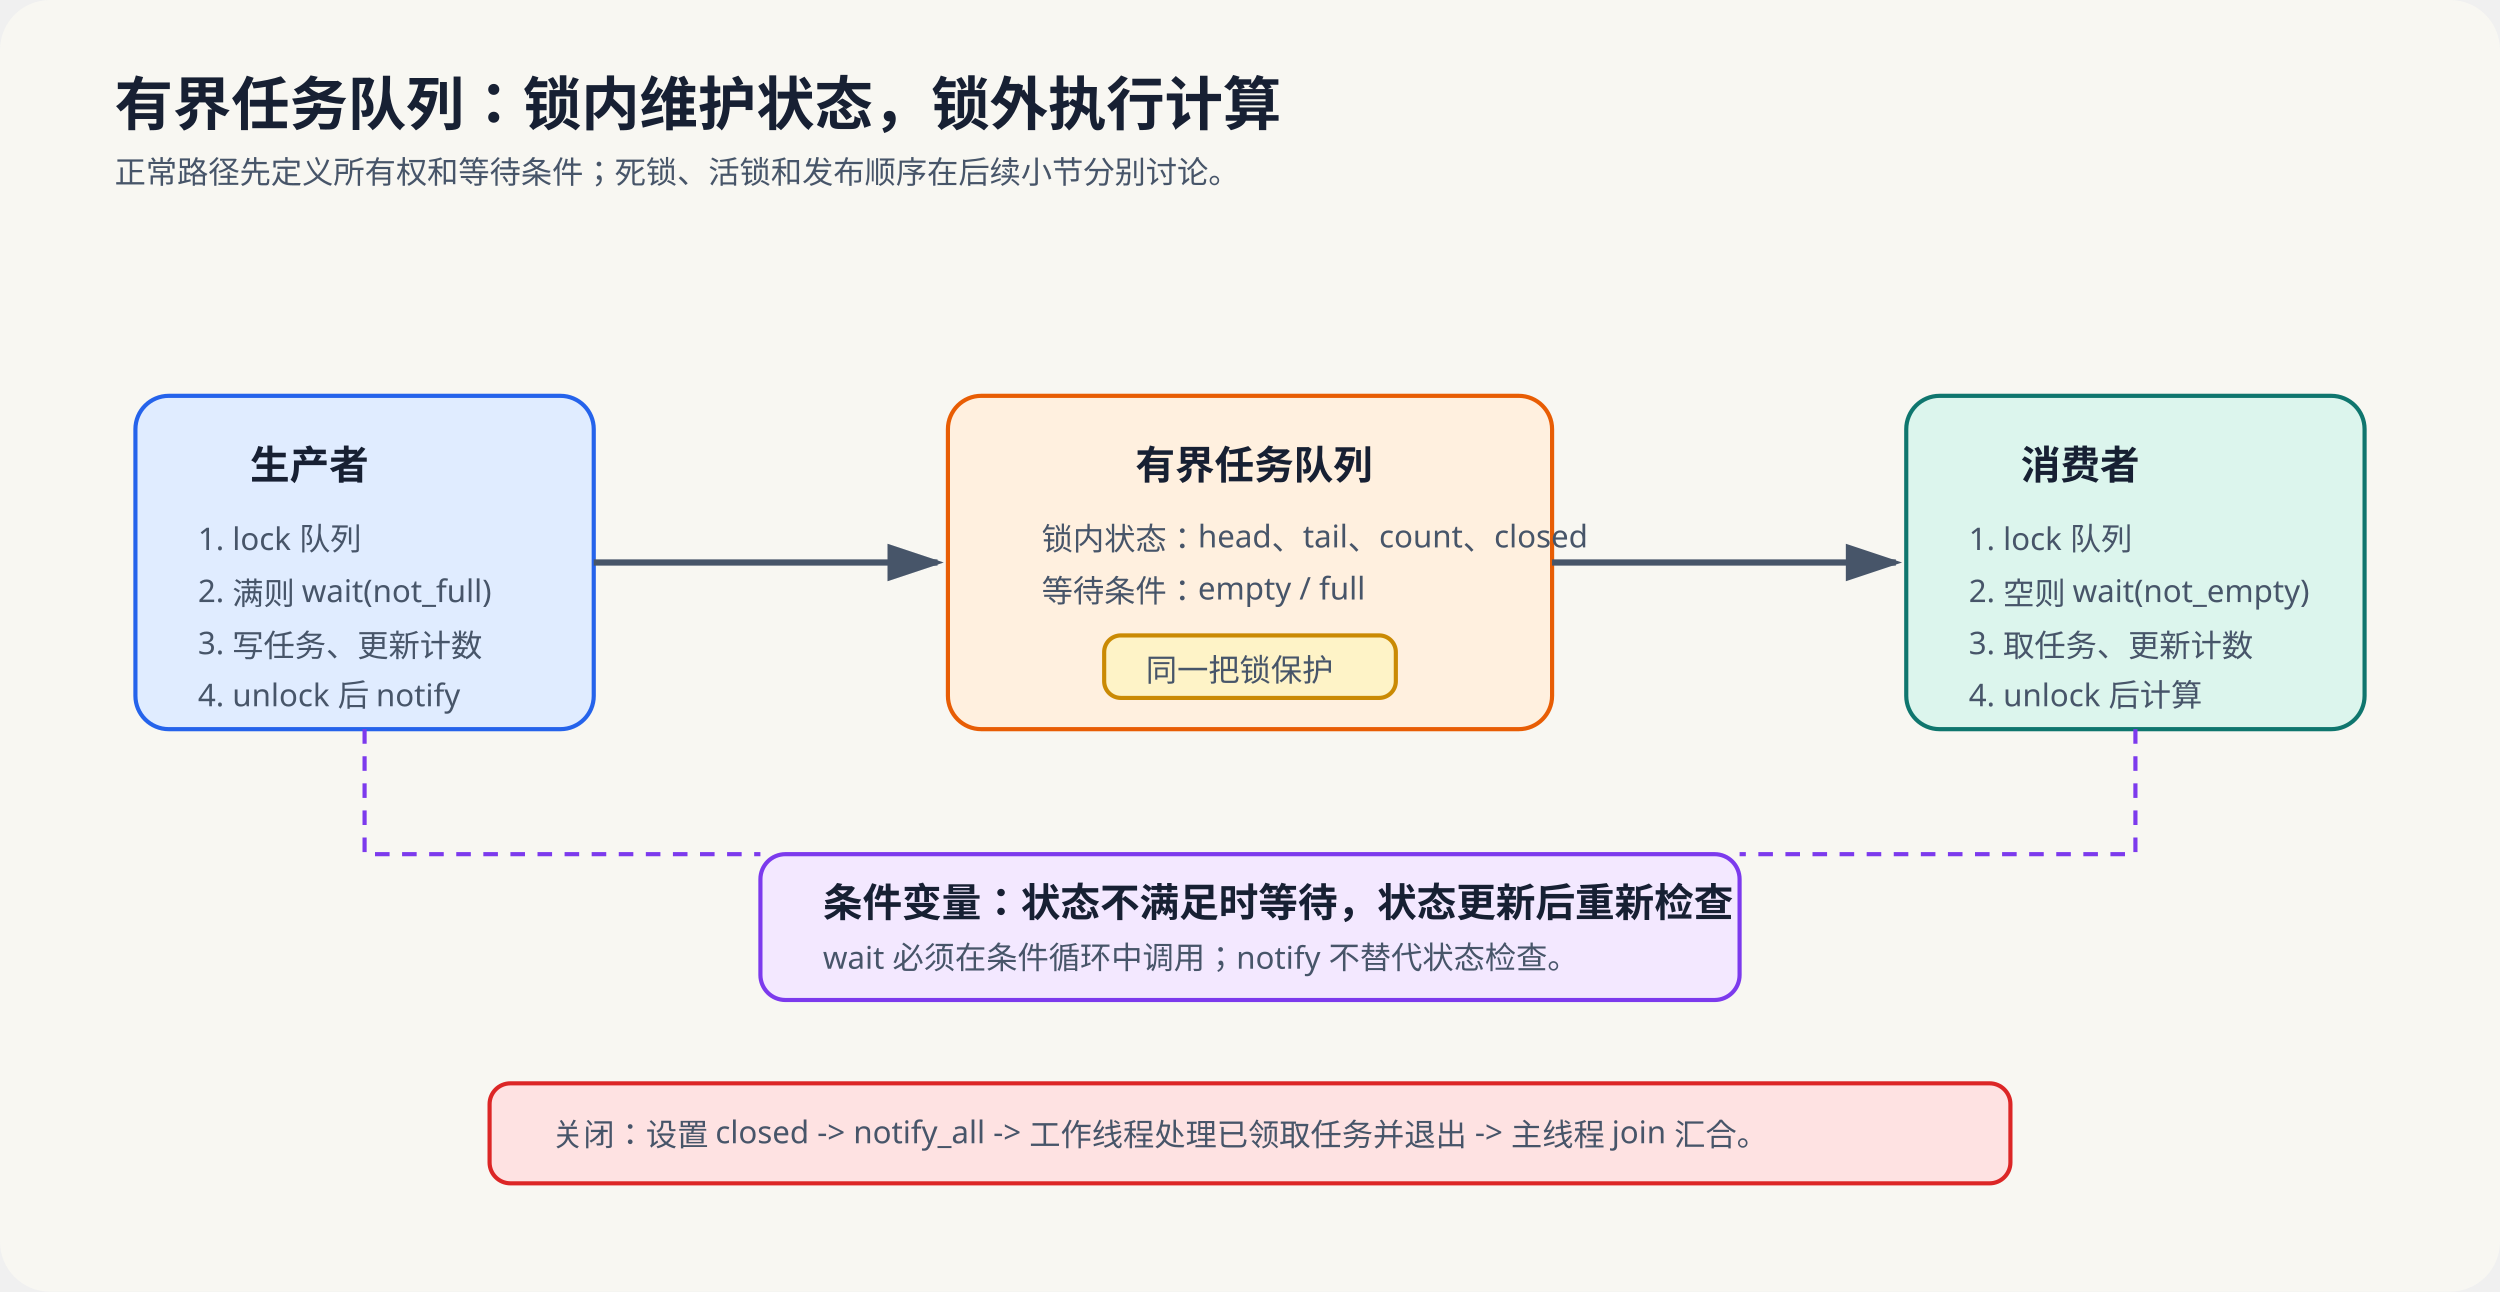
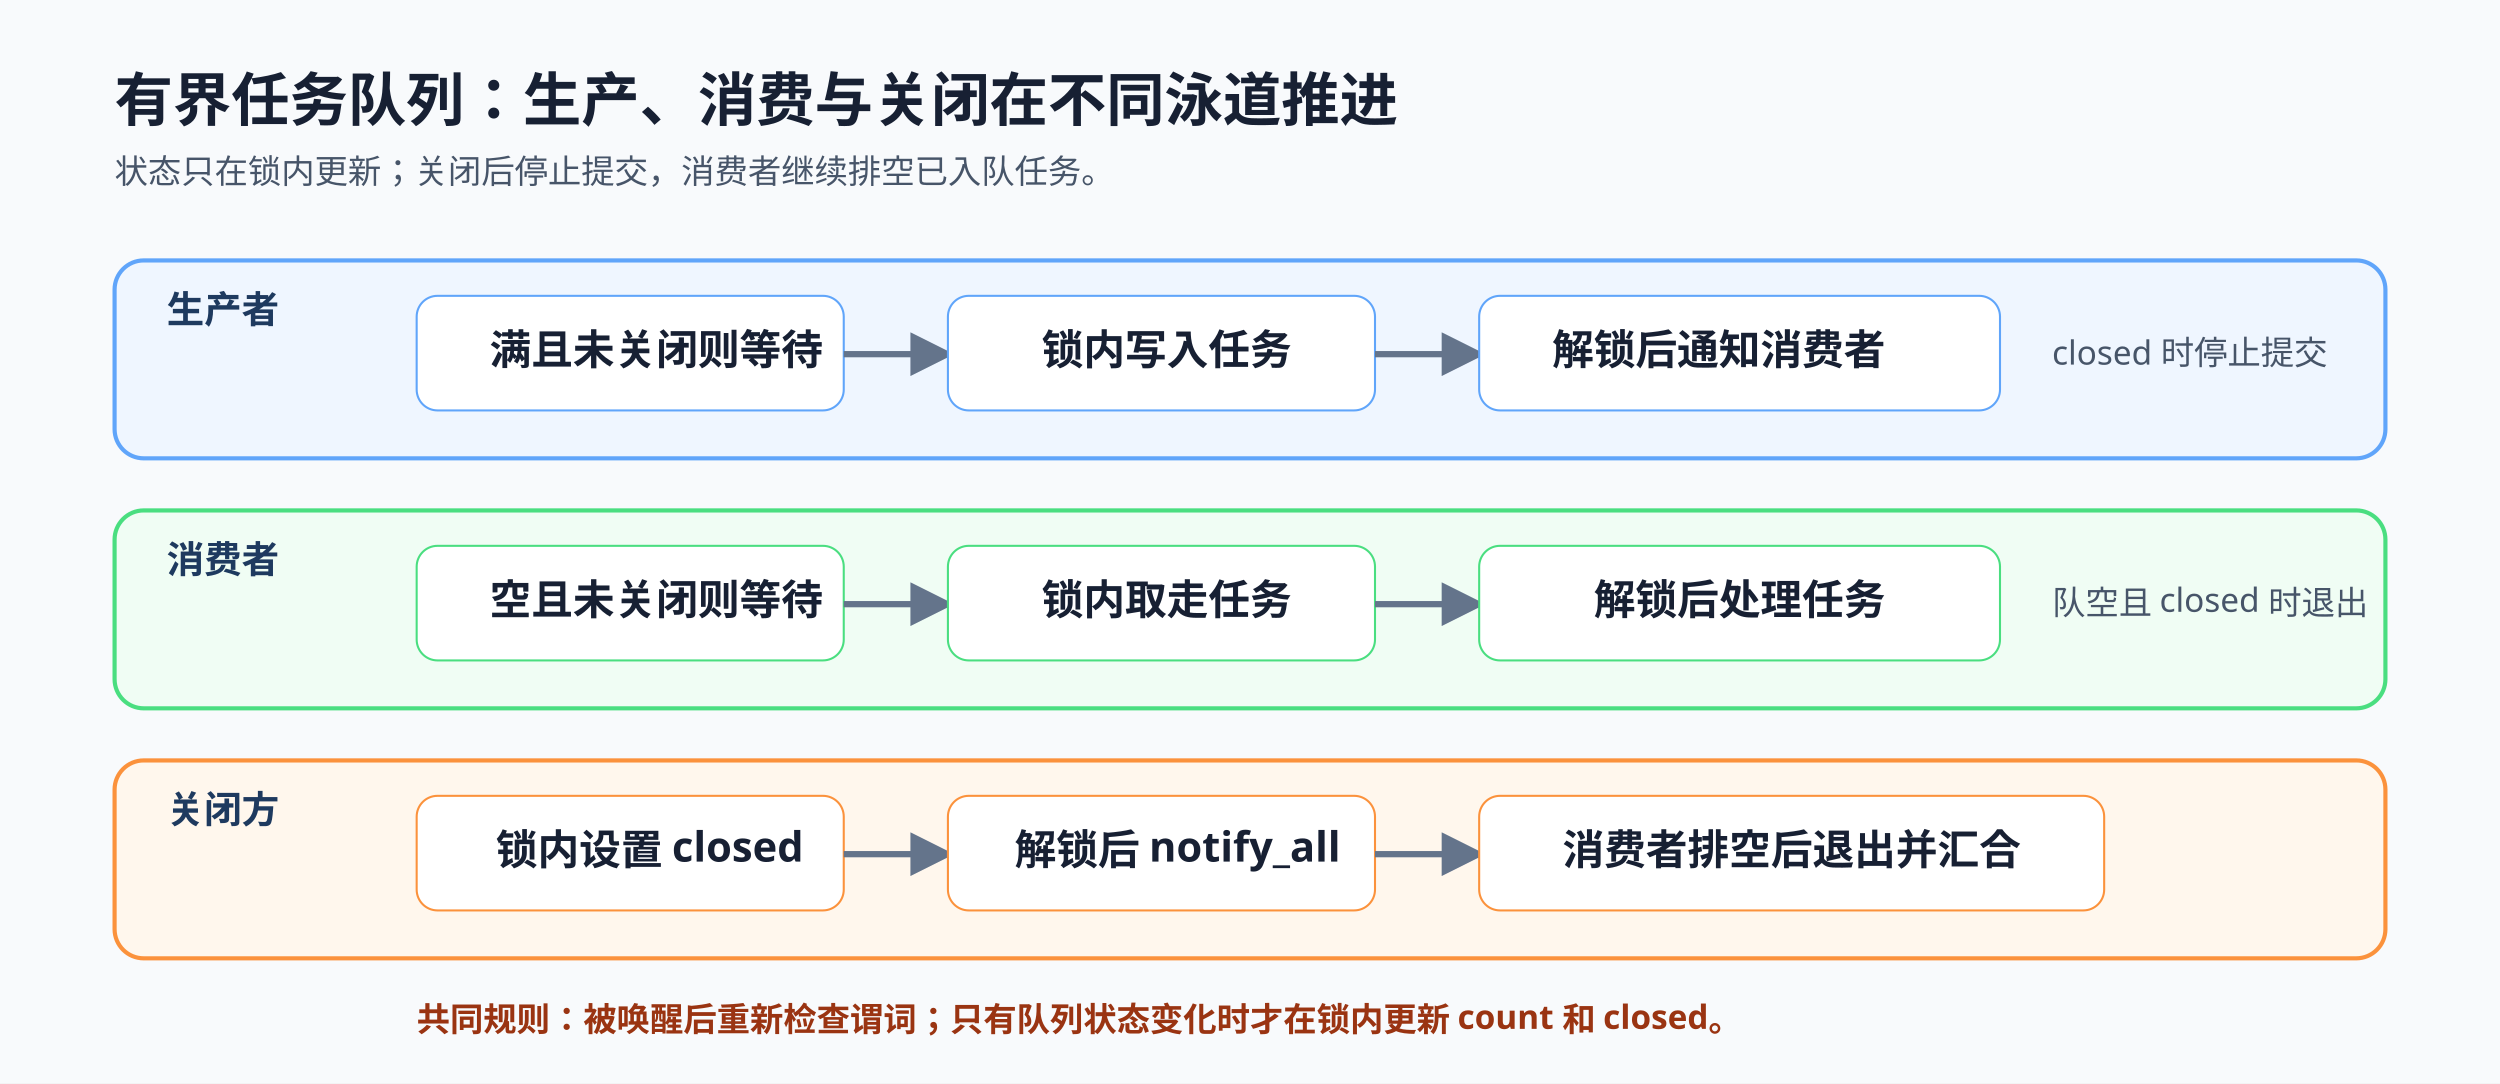
- <svg xmlns="http://www.w3.org/2000/svg" viewBox="0 0 1200 620" role="img" aria-labelledby="title desc">
-   <style>
-     .bg{fill:#f8f7f2}.t{font:700 28px sans-serif;fill:#172033}.l{font:700 19px sans-serif;fill:#172033}.s{font:500 15px sans-serif;fill:#475569}.prod{fill:#e0ecff;stroke:#2563eb;stroke-width:2}.queue{fill:#fff0df;stroke:#e85d04;stroke-width:2}.cons{fill:#dcf5ed;stroke:#0f766e;stroke-width:2}.lock{fill:#fef3c7;stroke:#ca8a04;stroke-width:2}.wait{fill:#f3e8ff;stroke:#7c3aed;stroke-width:2}.close{fill:#fee2e2;stroke:#dc2626;stroke-width:2}.arrow{stroke:#475569;stroke-width:3;fill:none;marker-end:url(#arrow)}.dash{stroke:#7c3aed;stroke-width:2;stroke-dasharray:7 6;fill:none}
-   </style>
+ <svg xmlns="http://www.w3.org/2000/svg" width="1200" height="520" viewBox="0 0 1200 520" role="img" aria-labelledby="title desc">
+   <style>.title{font:700 28px sans-serif;fill:#172033}.sub,.text{font:16px sans-serif;fill:#475569}.head{font:700 20px sans-serif;fill:#172033}.lane{font:700 18px sans-serif;fill:#1e3a5f}.note{font:700 16px sans-serif;fill:#9a3412}</style>
+   <rect width="1200" height="520" fill="#f8fafc" />
+   <text class="title" x="55" y="58">有界任务队列：生产、消费与关闭在不同泳道推进</text>
+   <text class="sub" x="55" y="88">状态只在锁内更新；关闭后停止提交，消费者继续排空已入队任务。</text>
+   <rect x="55" y="125" width="1090" height="95" rx="14" fill="#eff6ff" stroke="#60a5fa" stroke-width="2" />
+   <text class="lane" x="80" y="155">生产者</text>
+   <rect x="200" y="142" width="205" height="55" rx="10" fill="#fff" stroke="#60a5fa" />
+   <text class="head" x="235" y="175">满且未关闭则等待</text>
+   <path d="M405 170 H455" stroke="#64748b" stroke-width="3" marker-end="url(#arrow)" />
+   <rect x="455" y="142" width="205" height="55" rx="10" fill="#fff" stroke="#60a5fa" />
+   <text class="head" x="500" y="175">锁内写入任务</text>
+   <path d="M660 170 H710" stroke="#64748b" stroke-width="3" marker-end="url(#arrow)" />
+   <rect x="710" y="142" width="250" height="55" rx="10" fill="#fff" stroke="#60a5fa" />
+   <text class="head" x="745" y="175">解锁后通知消费者</text>
+   <text class="text" x="985" y="175">closed 时停止提交</text>
+   <rect x="55" y="245" width="1090" height="95" rx="14" fill="#f0fdf4" stroke="#4ade80" stroke-width="2" />
+   <text class="lane" x="80" y="275">消费者</text>
+   <rect x="200" y="262" width="205" height="55" rx="10" fill="#fff" stroke="#4ade80" />
+   <text class="head" x="235" y="295">空且未关闭则等待</text>
+   <path d="M405 290 H455" stroke="#64748b" stroke-width="3" marker-end="url(#arrow)" />
+   <rect x="455" y="262" width="205" height="55" rx="10" fill="#fff" stroke="#4ade80" />
+   <text class="head" x="500" y="295">锁内取走任务</text>
+   <path d="M660 290 H710" stroke="#64748b" stroke-width="3" marker-end="url(#arrow)" />
+   <rect x="710" y="262" width="250" height="55" rx="10" fill="#fff" stroke="#4ade80" />
+   <text class="head" x="765" y="295">解锁后处理任务</text>
+   <text class="text" x="985" y="295">队空且 closed 时退出</text>
+   <rect x="55" y="365" width="1090" height="95" rx="14" fill="#fff7ed" stroke="#fb923c" stroke-width="2" />
+   <text class="lane" x="80" y="395">关闭方</text>
+   <rect x="200" y="382" width="205" height="55" rx="10" fill="#fff" stroke="#fb923c" />
+   <text class="head" x="238" y="415">锁内设置 closed</text>
+   <path d="M405 410 H455" stroke="#64748b" stroke-width="3" marker-end="url(#arrow)" />
+   <rect x="455" y="382" width="205" height="55" rx="10" fill="#fff" stroke="#fb923c" />
+   <text class="head" x="487" y="415">解锁后 notify_all</text>
+   <path d="M660 410 H710" stroke="#64748b" stroke-width="3" marker-end="url(#arrow)" />
+   <rect x="710" y="382" width="300" height="55" rx="10" fill="#fff" stroke="#fb923c" />
+   <text class="head" x="750" y="415">消费者排空后退出并汇合</text>
+   <text class="note" x="200" y="495">共同规则：被唤醒后重新检查谓词；只有队列状态变化时才在锁内更新 count 和 closed。</text>
  <defs>
-     <marker id="arrow" markerWidth="10" markerHeight="10" refX="8" refY="3" orient="auto">
-       <path d="M0 0L0 6L9 3Z" fill="#475569" />
+     <marker id="arrow" markerWidth="7" markerHeight="7" refX="6" refY="3.5" orient="auto">
+       <path d="M0,0 L7,3.5 L0,7 z" fill="#64748b" />
    </marker>
  </defs>
-   <rect class="bg" width="1200" height="620" rx="24" />
-   <text class="t" x="55" y="60">有界任务队列：锁内维护状态，锁外执行计算</text>
-   <text class="s" x="55" y="88">正常路径先定义所有权和等待条件；死锁、活锁和发布顺序在后续小节分别讨论。</text>
-   <rect class="prod" x="65" y="190" width="220" height="160" rx="16" />
-   <text class="l" x="120" y="230">生产者</text>
-   <text class="s" x="95" y="264">1. lock 队列</text>
-   <text class="s" x="95" y="289">2. 满则 wait(not_full)</text>
-   <text class="s" x="95" y="314">3. 写任务、更新计数</text>
-   <text class="s" x="95" y="339">4. unlock 后 notify</text>
-   <rect class="queue" x="455" y="190" width="290" height="160" rx="16" />
-   <text class="l" x="545" y="230">有界任务队列</text>
-   <text class="s" x="500" y="264">锁内状态：head、tail、count、closed</text>
-   <text class="s" x="500" y="289">等待条件：empty / full</text>
-   <rect class="lock" x="530" y="305" width="140" height="30" rx="8" />
-   <text class="s" x="550" y="327">同一把锁保护</text>
-   <rect class="cons" x="915" y="190" width="220" height="160" rx="16" />
-   <text class="l" x="970" y="230">消费者</text>
-   <text class="s" x="945" y="264">1. lock 队列</text>
-   <text class="s" x="945" y="289">2. 空则 wait(not_empty)</text>
-   <text class="s" x="945" y="314">3. 取任务、更新计数</text>
-   <text class="s" x="945" y="339">4. unlock 后计算</text>
-   <path class="arrow" d="M285 270H450" />
-   <path class="arrow" d="M745 270H910" />
-   <rect class="wait" x="365" y="410" width="470" height="70" rx="12" />
-   <text class="l" x="395" y="440">条件变量：状态不满足时等待，状态更新后重新检查</text>
-   <text class="s" x="395" y="465">wait 必须在条件循环中调用；notify 不替代状态检查。</text>
-   <path class="dash" d="M175 350V410H365" />
-   <path class="dash" d="M1025 350V410H835" />
-   <rect class="close" x="235" y="520" width="730" height="48" rx="10" />
-   <text class="s" x="265" y="550">关闭：设置 closed -&gt; notify_all -&gt; 工作线程处理已领取任务并退出 -&gt; 主线程 join 汇合。</text>
</svg>
